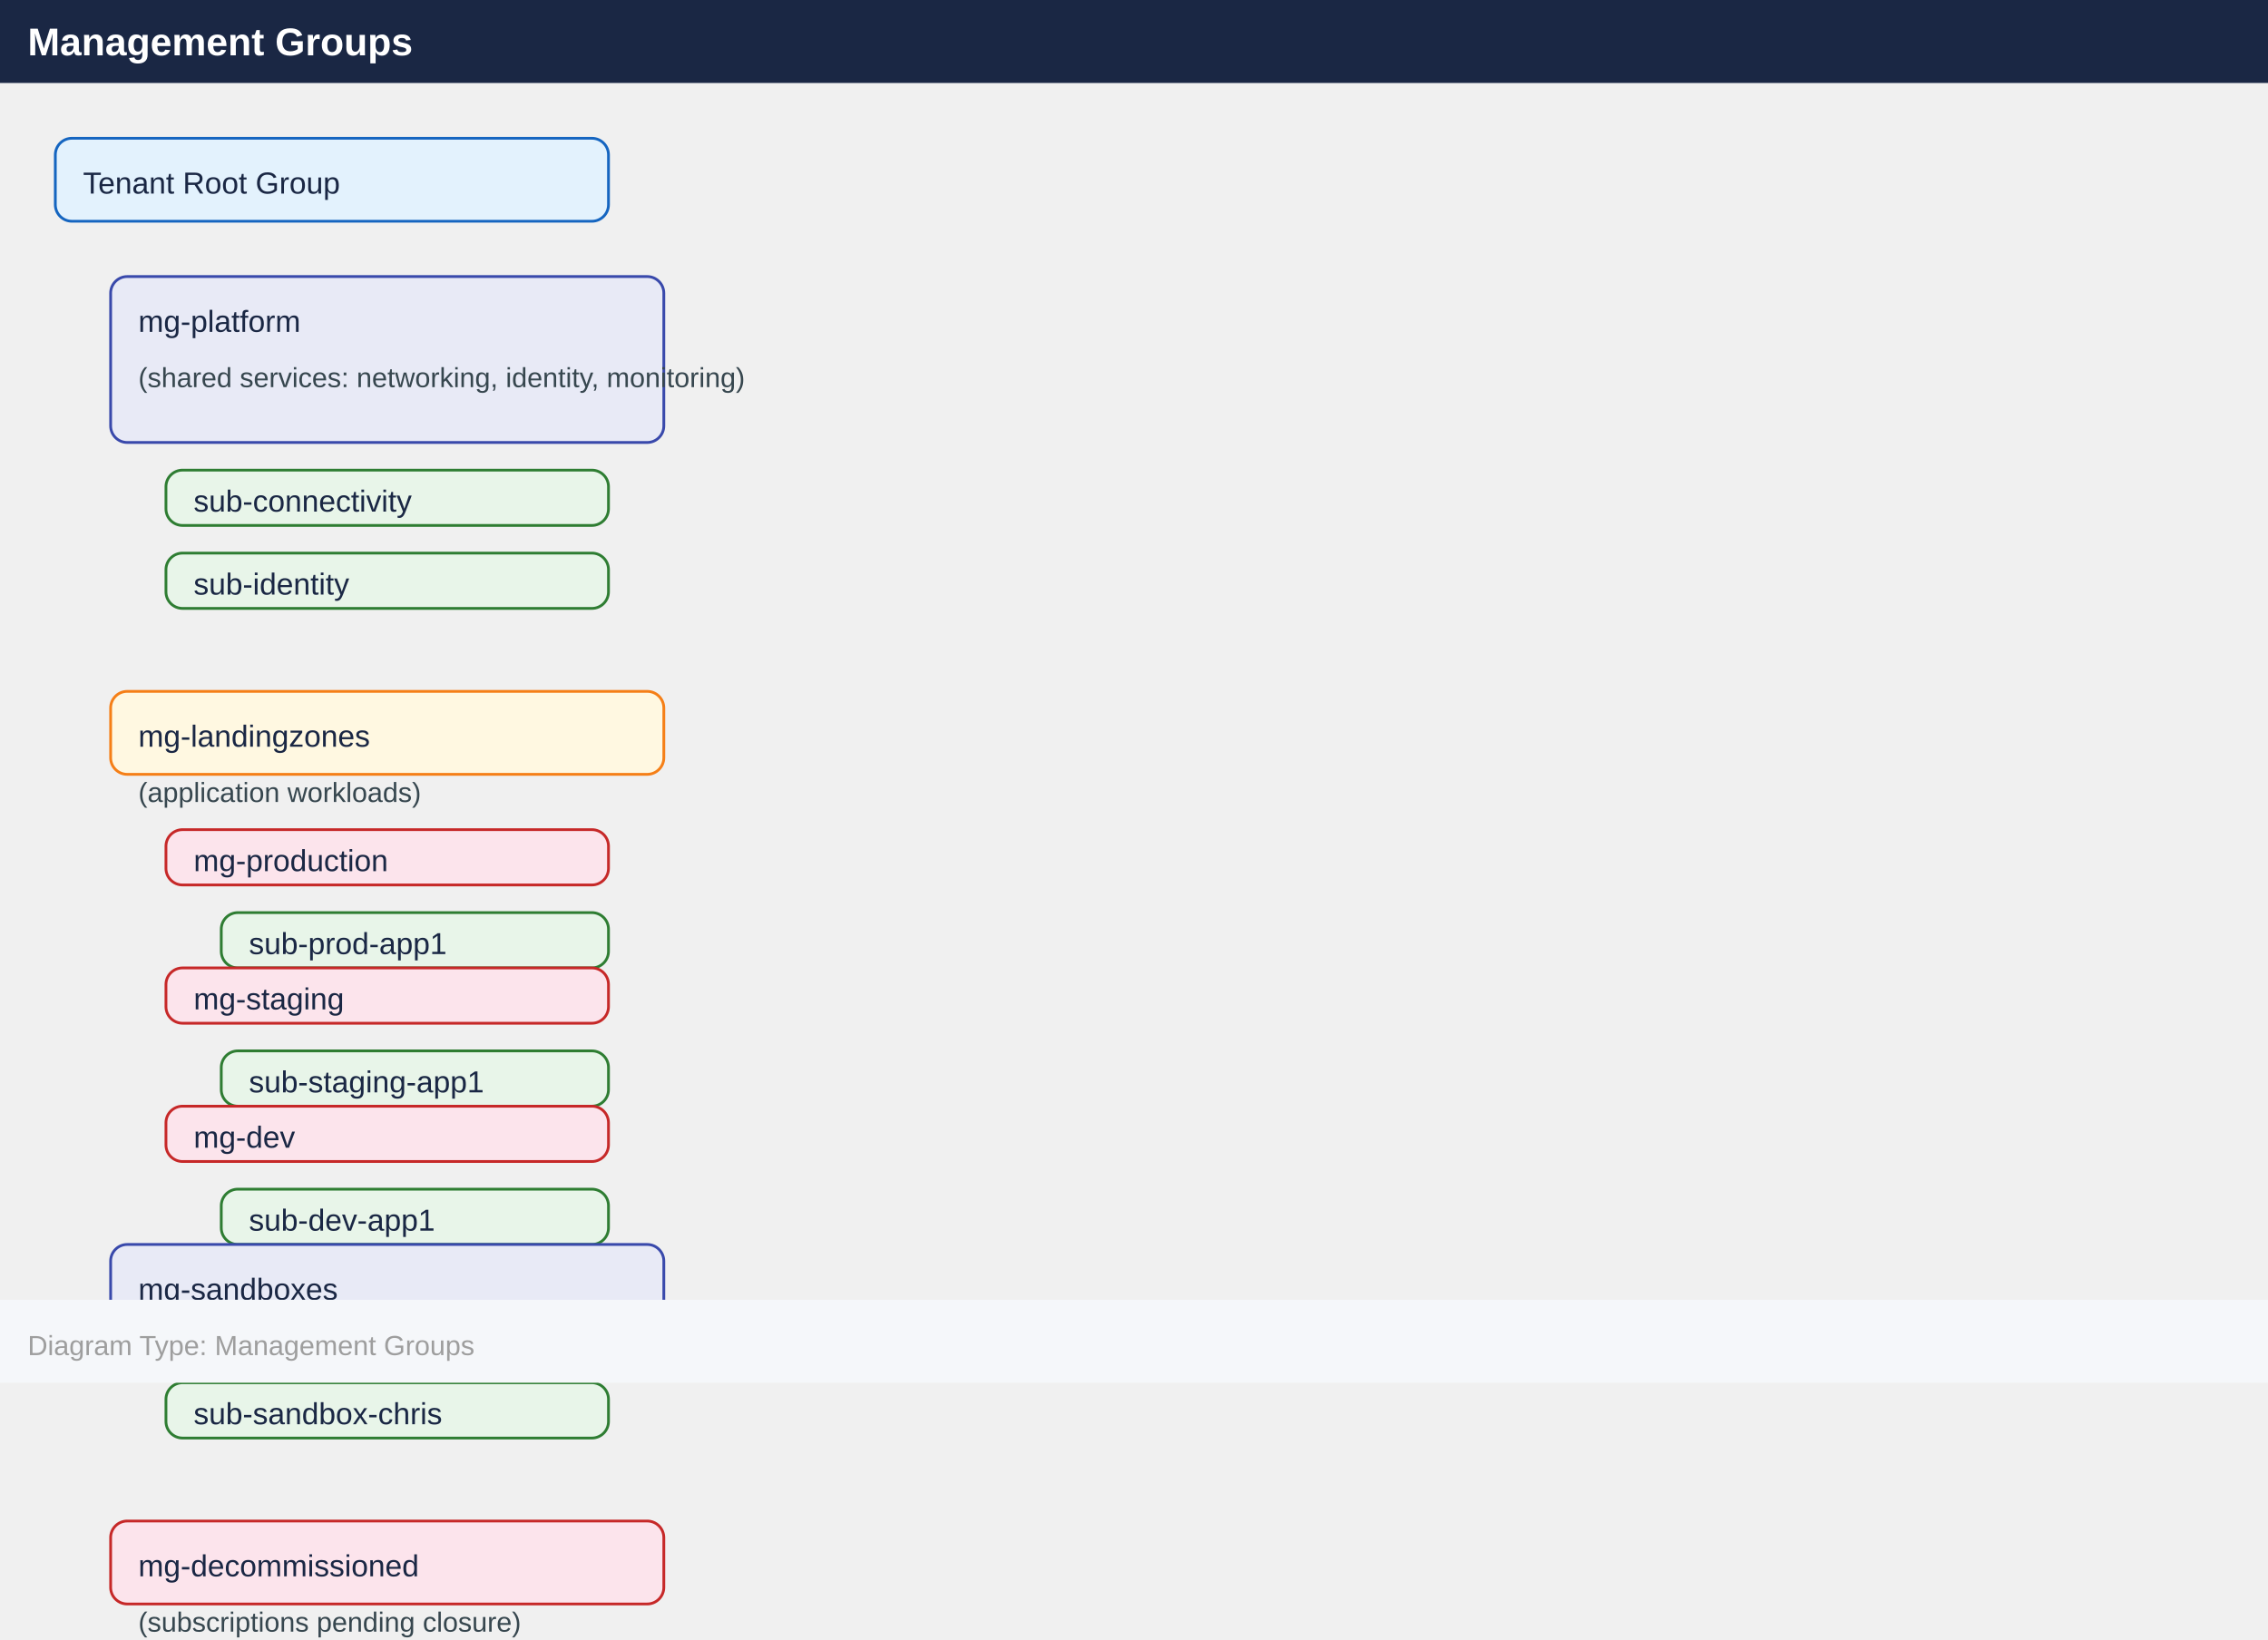
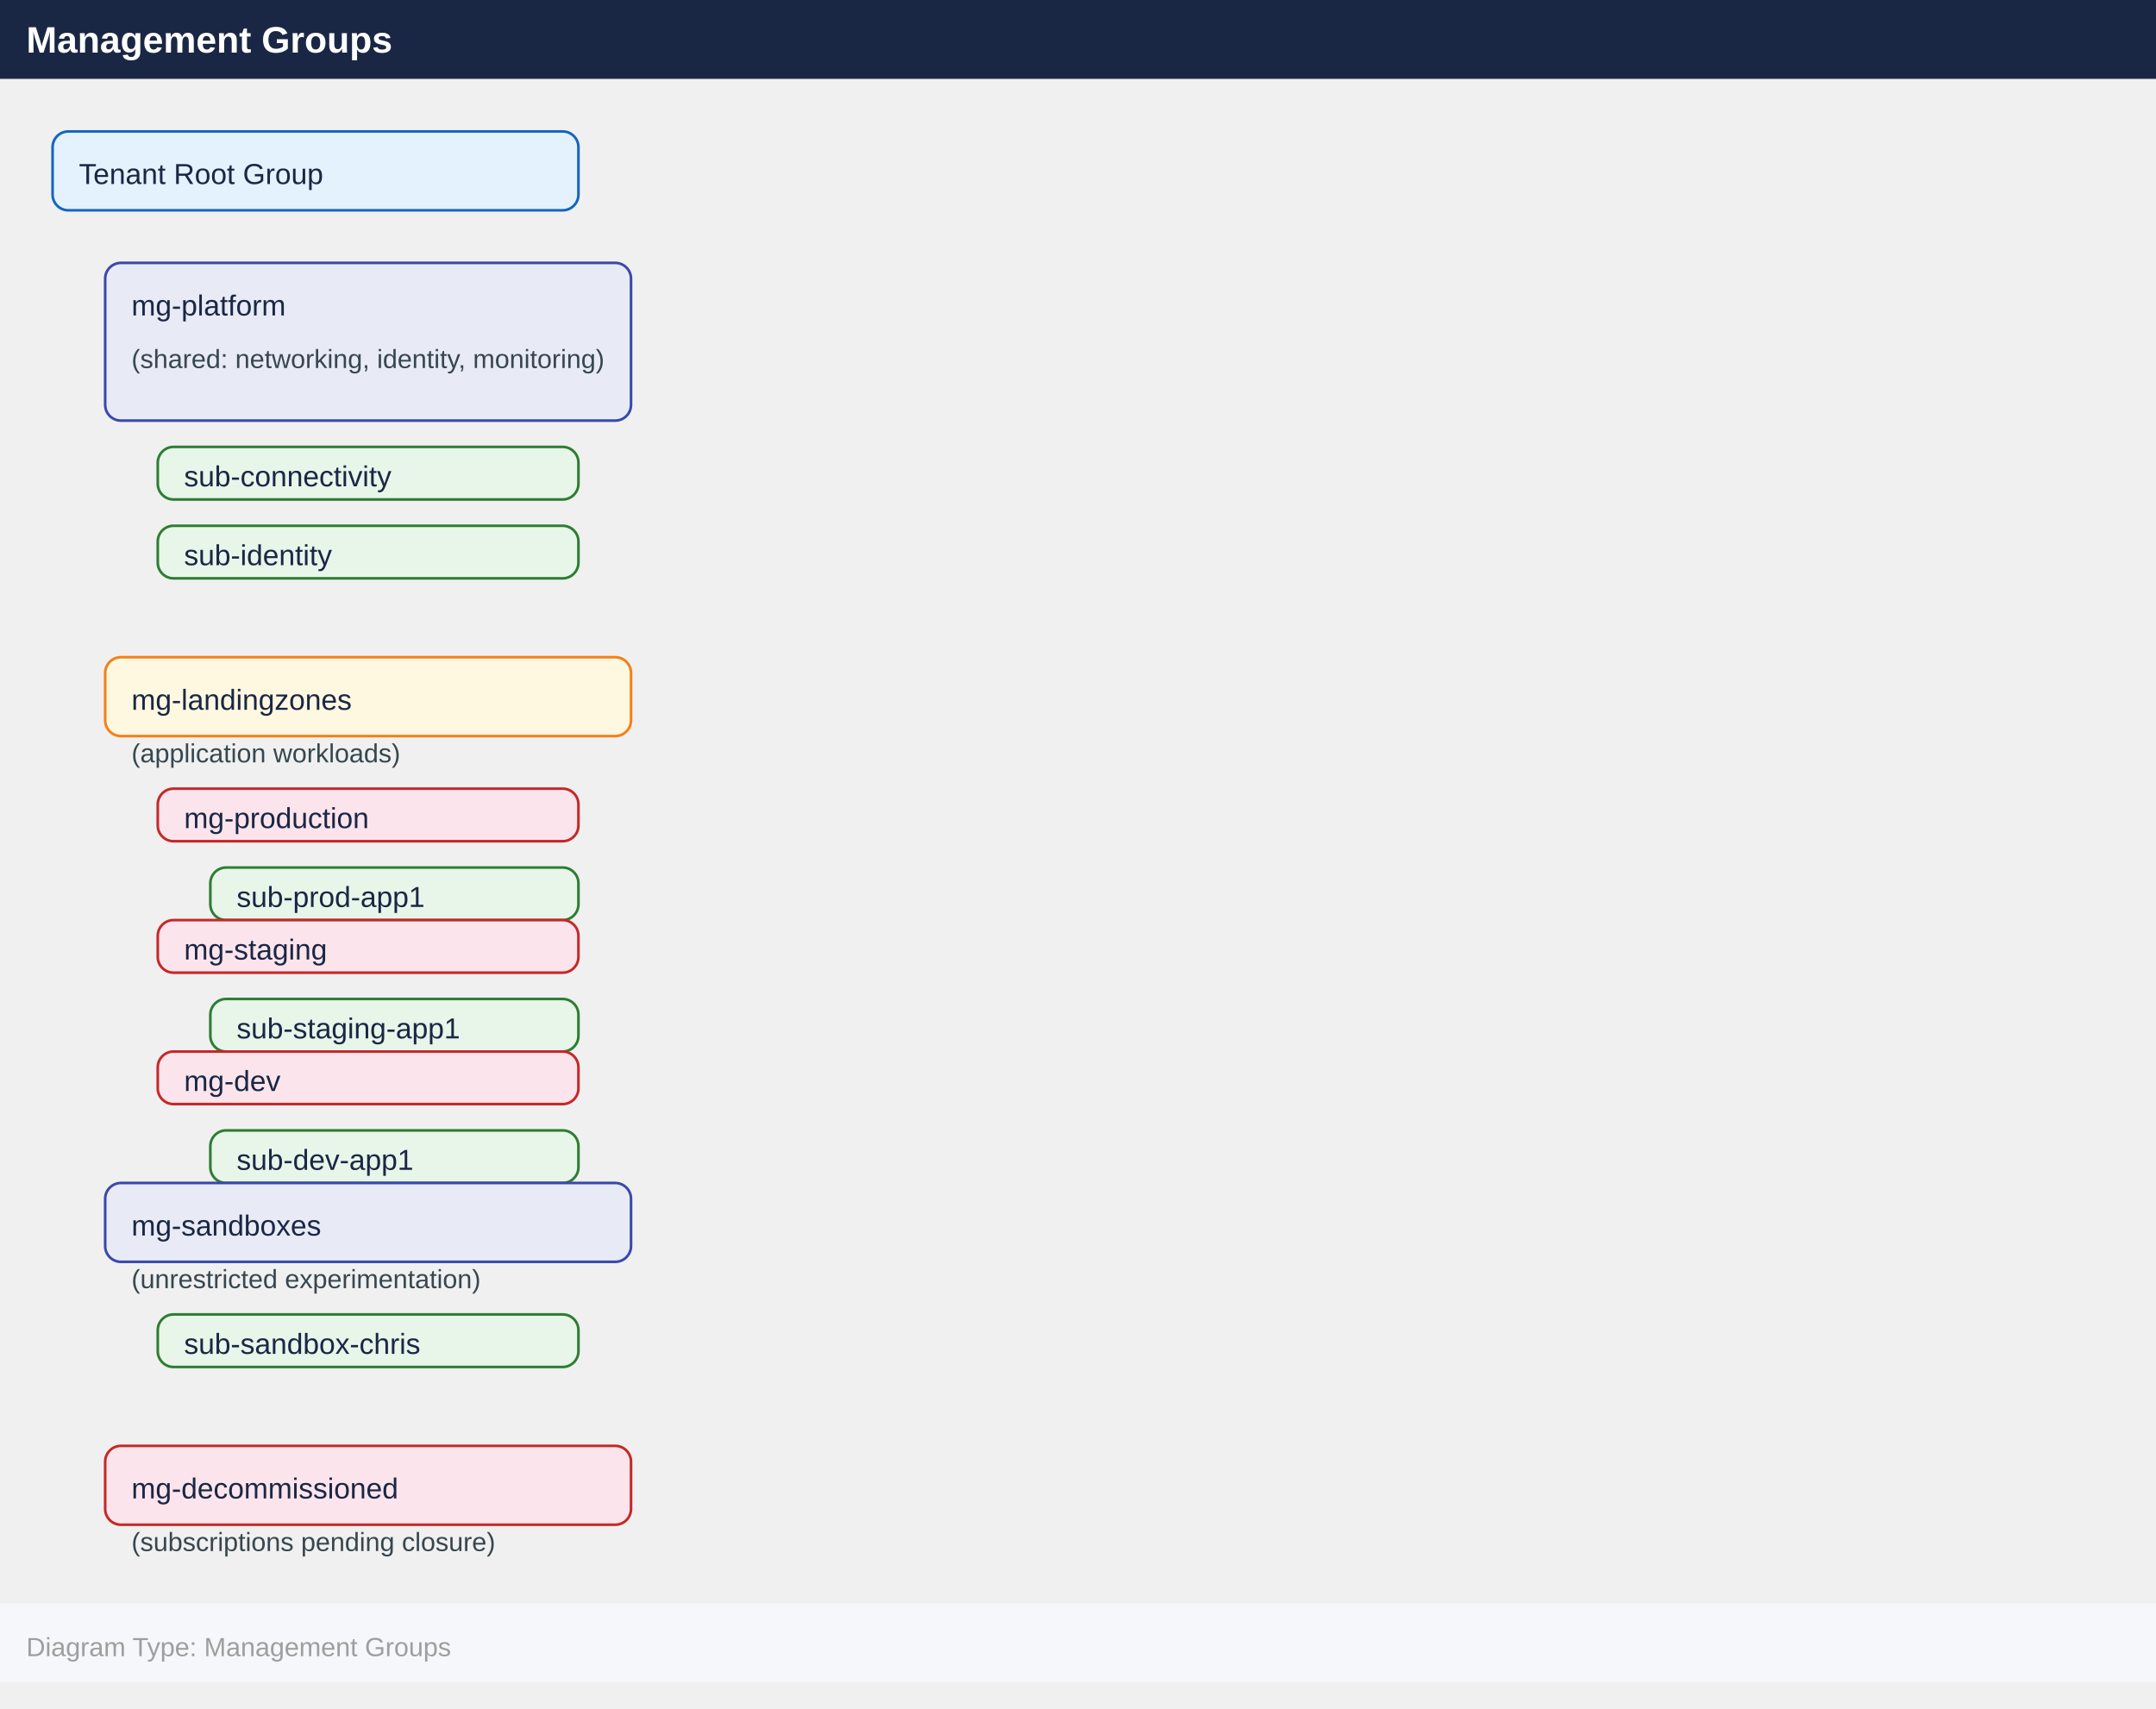
- <svg xmlns="http://www.w3.org/2000/svg" width="820" height="593" viewBox="0 0 820 593">
+ <svg xmlns="http://www.w3.org/2000/svg" width="820" height="650" viewBox="0 0 820 650">
  <defs>
    <marker id="arrowhead" markerWidth="10" markerHeight="7" refX="10" refY="3.5" orient="auto">
      <polygon points="0 0, 10 3.5, 0 7" fill="#455a64" />
    </marker>
  </defs>
  <rect x="0" y="0" width="820" height="30" fill="#1a2744" />
  <text x="10" y="20" font-family="Arial,Helvetica,sans-serif" font-size="14" font-weight="bold" fill="#ffffff">Management Groups</text>
  <g transform="translate(20, 50)">
    <rect x="0" y="0" width="200" height="30" rx="6" fill="#e3f2fd" stroke="#1565c0" />
    <text x="10" y="20" font-family="Arial,Helvetica,sans-serif" font-size="11" fill="#1a2744">Tenant Root Group</text>
    <g transform="translate(20, 50)">
      <rect x="0" y="0" width="200" height="60" rx="6" fill="#e8eaf6" stroke="#3949ab" />
      <text x="10" y="20" font-family="Arial,Helvetica,sans-serif" font-size="11" fill="#1a2744">mg-platform</text>
-       <text x="10" y="40" font-family="Arial,Helvetica,sans-serif" font-size="10" fill="#37474f">(shared services: networking, identity, monitoring)</text>
+       <text x="10" y="40" font-family="Arial,Helvetica,sans-serif" font-size="10" fill="#37474f">(shared: networking, identity, monitoring)</text>
      <g transform="translate(20, 70)">
        <rect x="0" y="0" width="160" height="20" rx="6" fill="#e8f5e9" stroke="#2e7d32" />
        <text x="10" y="15" font-family="Arial,Helvetica,sans-serif" font-size="11" fill="#1a2744">sub-connectivity</text>
      </g>
      <g transform="translate(20, 100)">
        <rect x="0" y="0" width="160" height="20" rx="6" fill="#e8f5e9" stroke="#2e7d32" />
        <text x="10" y="15" font-family="Arial,Helvetica,sans-serif" font-size="11" fill="#1a2744">sub-identity</text>
      </g>
    </g>
    <g transform="translate(20, 200)">
      <rect x="0" y="0" width="200" height="30" rx="6" fill="#fff8e1" stroke="#f57f17" />
      <text x="10" y="20" font-family="Arial,Helvetica,sans-serif" font-size="11" fill="#1a2744">mg-landingzones</text>
      <text x="10" y="40" font-family="Arial,Helvetica,sans-serif" font-size="10" fill="#37474f">(application workloads)</text>
      <g transform="translate(20, 50)">
        <rect x="0" y="0" width="160" height="20" rx="6" fill="#fce4ec" stroke="#c62828" />
        <text x="10" y="15" font-family="Arial,Helvetica,sans-serif" font-size="11" fill="#1a2744">mg-production</text>
        <g transform="translate(20, 30)">
          <rect x="0" y="0" width="140" height="20" rx="6" fill="#e8f5e9" stroke="#2e7d32" />
          <text x="10" y="15" font-family="Arial,Helvetica,sans-serif" font-size="11" fill="#1a2744">sub-prod-app1</text>
        </g>
      </g>
      <g transform="translate(20, 100)">
        <rect x="0" y="0" width="160" height="20" rx="6" fill="#fce4ec" stroke="#c62828" />
        <text x="10" y="15" font-family="Arial,Helvetica,sans-serif" font-size="11" fill="#1a2744">mg-staging</text>
        <g transform="translate(20, 30)">
          <rect x="0" y="0" width="140" height="20" rx="6" fill="#e8f5e9" stroke="#2e7d32" />
          <text x="10" y="15" font-family="Arial,Helvetica,sans-serif" font-size="11" fill="#1a2744">sub-staging-app1</text>
        </g>
      </g>
      <g transform="translate(20, 150)">
        <rect x="0" y="0" width="160" height="20" rx="6" fill="#fce4ec" stroke="#c62828" />
        <text x="10" y="15" font-family="Arial,Helvetica,sans-serif" font-size="11" fill="#1a2744">mg-dev</text>
        <g transform="translate(20, 30)">
          <rect x="0" y="0" width="140" height="20" rx="6" fill="#e8f5e9" stroke="#2e7d32" />
          <text x="10" y="15" font-family="Arial,Helvetica,sans-serif" font-size="11" fill="#1a2744">sub-dev-app1</text>
        </g>
      </g>
    </g>
    <g transform="translate(20, 400)">
      <rect x="0" y="0" width="200" height="30" rx="6" fill="#e8eaf6" stroke="#3949ab" />
      <text x="10" y="20" font-family="Arial,Helvetica,sans-serif" font-size="11" fill="#1a2744">mg-sandboxes</text>
      <text x="10" y="40" font-family="Arial,Helvetica,sans-serif" font-size="10" fill="#37474f">(unrestricted experimentation)</text>
      <g transform="translate(20, 50)">
        <rect x="0" y="0" width="160" height="20" rx="6" fill="#e8f5e9" stroke="#2e7d32" />
        <text x="10" y="15" font-family="Arial,Helvetica,sans-serif" font-size="11" fill="#1a2744">sub-sandbox-chris</text>
      </g>
    </g>
    <g transform="translate(20, 500)">
      <rect x="0" y="0" width="200" height="30" rx="6" fill="#fce4ec" stroke="#c62828" />
      <text x="10" y="20" font-family="Arial,Helvetica,sans-serif" font-size="11" fill="#1a2744">mg-decommissioned</text>
      <text x="10" y="40" font-family="Arial,Helvetica,sans-serif" font-size="10" fill="#37474f">(subscriptions pending closure)</text>
    </g>
  </g>
-   <rect x="0" y="470" width="820" height="30" fill="#f5f7fa" />
-   <text x="10" y="490" font-family="Arial,Helvetica,sans-serif" font-size="10" fill="#9e9e9e">Diagram Type: Management Groups</text>
+   <rect x="0" y="610" width="820" height="30" fill="#f5f7fa" />
+   <text x="10" y="630" font-family="Arial,Helvetica,sans-serif" font-size="10" fill="#9e9e9e">Diagram Type: Management Groups</text>
</svg>
